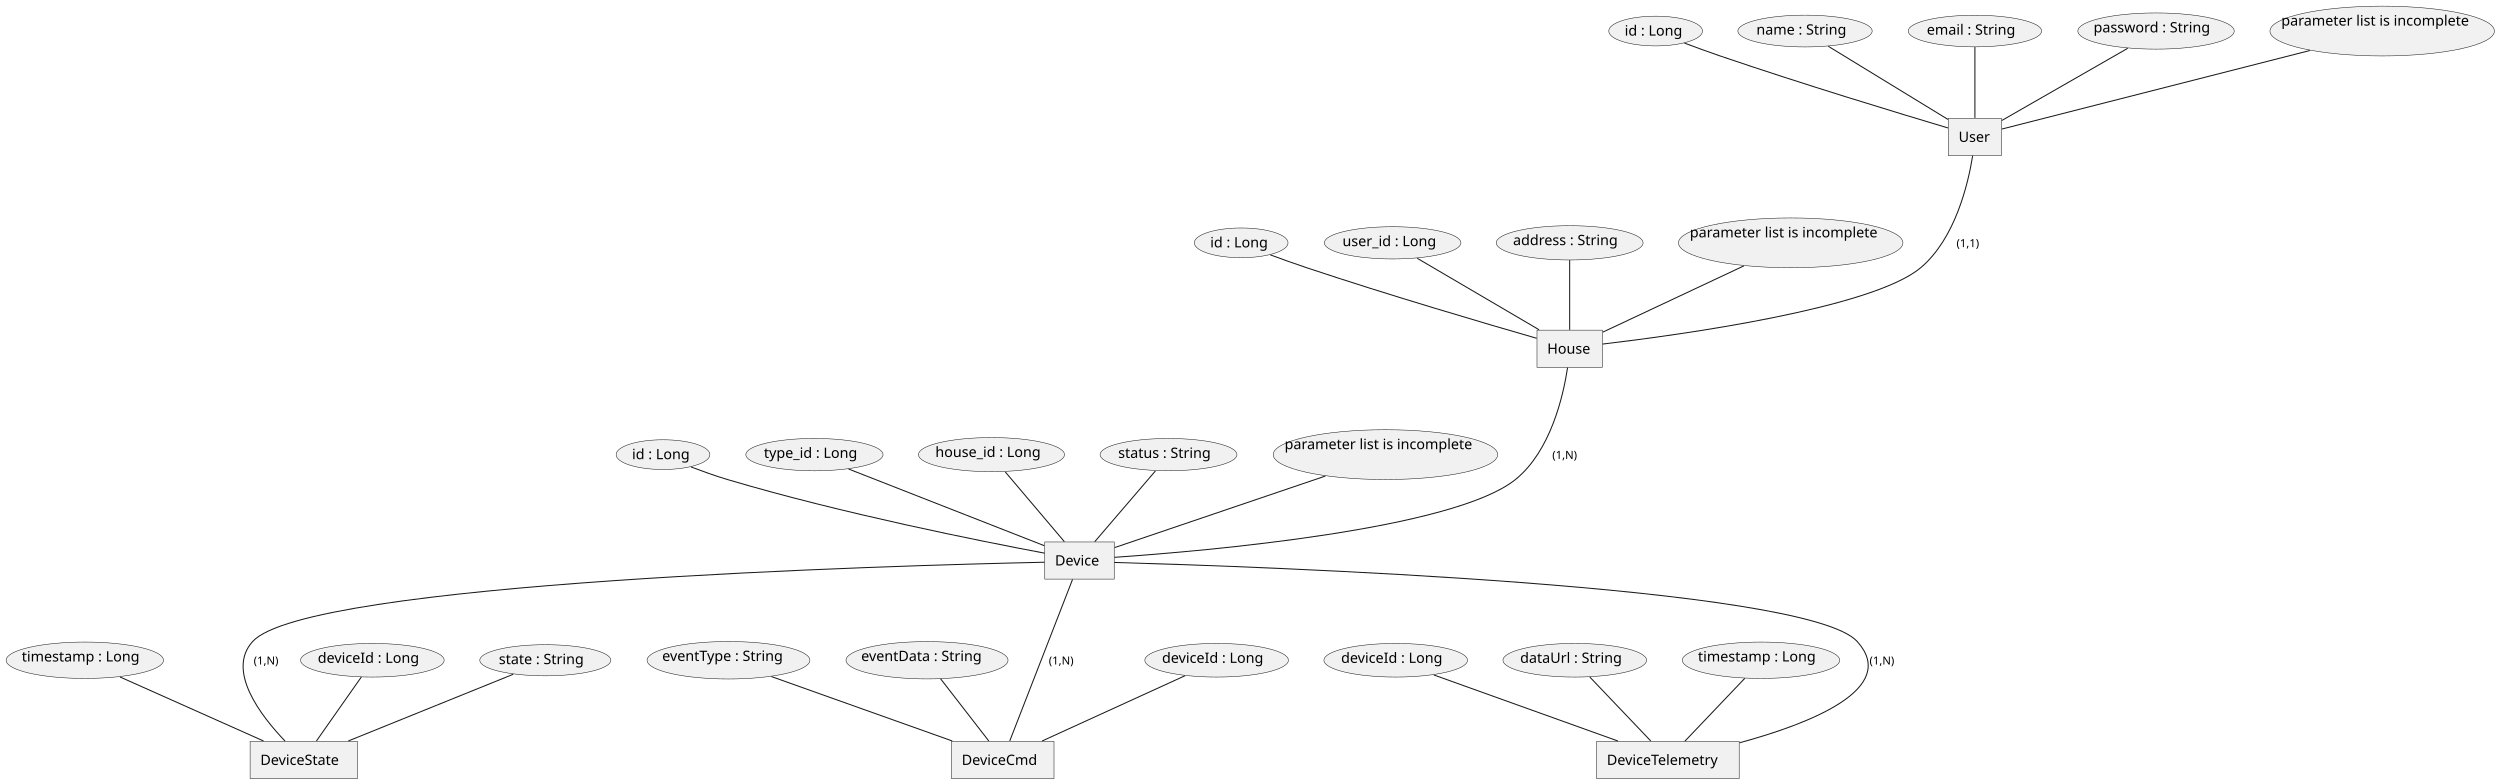
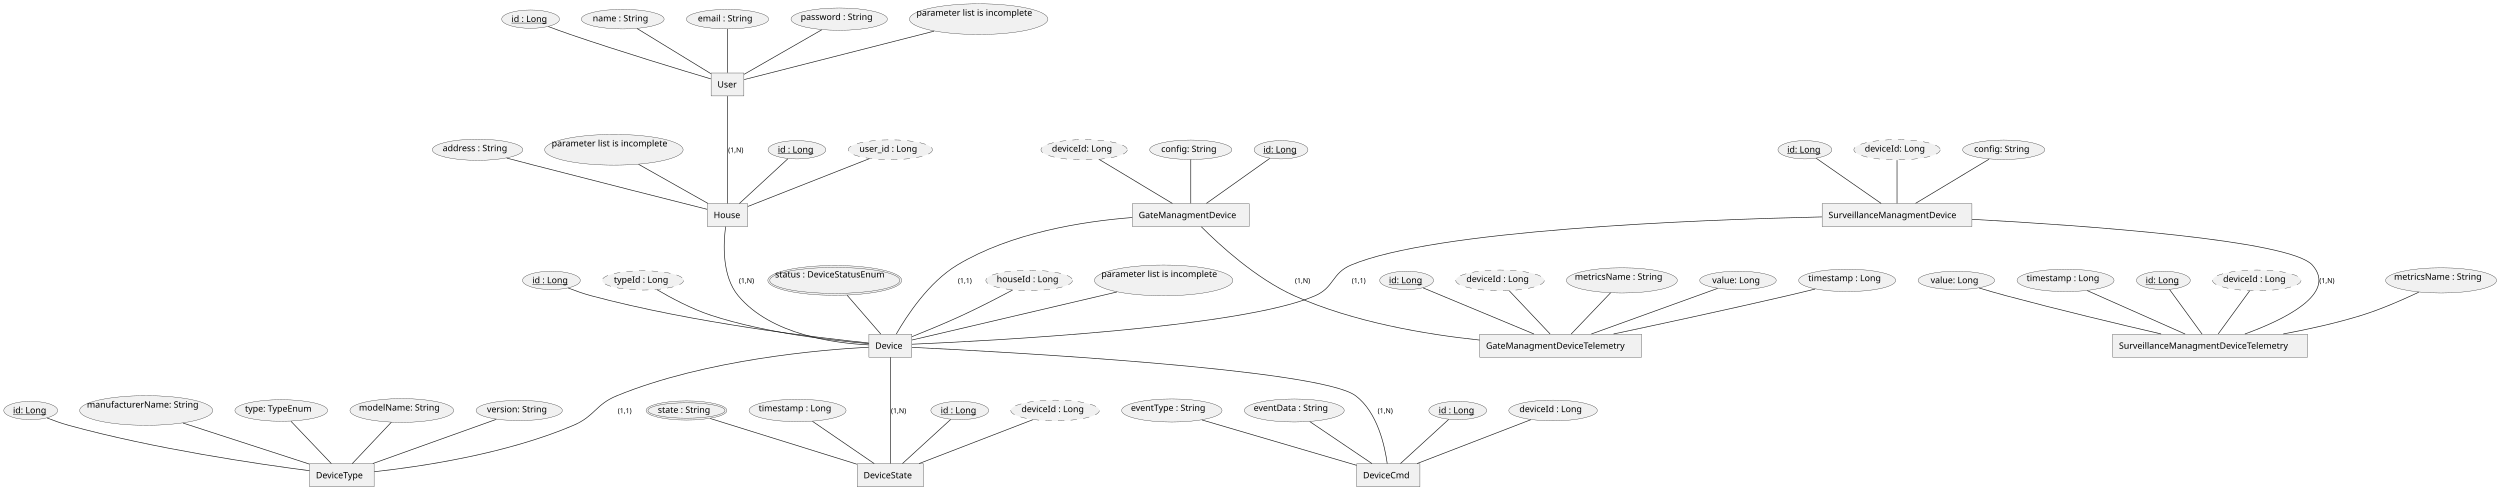
- <svg xmlns="http://www.w3.org/2000/svg" contentStyleType="text/css" height="766px" preserveAspectRatio="none" style="width:2443px;height:766px;background:#FFFFFF;" version="1.1" viewBox="0 0 2443 766" width="2443px" zoomAndPan="magnify">
+ <svg xmlns="http://www.w3.org/2000/svg" contentStyleType="text/css" height="777px" preserveAspectRatio="none" style="width:3961px;height:777px;background:#FFFFFF;" version="1.1" viewBox="0 0 3961 777" width="3961px" zoomAndPan="magnify">
  <defs />
  <g>
    <g id="User">
-       <rect fill="#F1F1F1" height="36.297" style="stroke:#181818;stroke-width:0.5;" width="51.91" x="1903.92" y="115.67" />
-       <text fill="#000000" font-family="sans-serif" font-size="14" lengthAdjust="spacing" textLength="31.91" x="1913.92" y="138.665">User</text>
+       <rect fill="#F1F1F1" height="36.297" style="stroke:#181818;stroke-width:0.5;" width="51.91" x="1126.69" y="115.67" />
+       <text fill="#000000" font-family="sans-serif" font-size="14" lengthAdjust="spacing" textLength="31.91" x="1136.69" y="138.665">User</text>
    </g>
    <g id="User/id : Long">
-       <ellipse cx="1617.883" cy="30.334" fill="#F1F1F1" rx="45.793" ry="14.524" style="stroke:#181818;stroke-width:0.5;" />
-       <text fill="#000000" font-family="sans-serif" font-size="14" lengthAdjust="spacing" textLength="60.519" x="1587.624" y="34.805">id : Long</text>
+       <ellipse cx="840.653" cy="30.334" fill="#F1F1F1" rx="45.793" ry="14.524" style="stroke:#181818;stroke-width:0.5;" />
+       <text fill="#000000" font-family="sans-serif" font-size="14" lengthAdjust="spacing" text-decoration="underline" textLength="60.519" x="810.394" y="34.805">id : Long</text>
    </g>
    <g id="User/name : String">
-       <ellipse cx="1763.878" cy="30.334" fill="#F1F1F1" rx="65.618" ry="15.524" style="stroke:#181818;stroke-width:0.5;" />
-       <text fill="#000000" font-family="sans-serif" font-size="14" lengthAdjust="spacing" textLength="95.102" x="1716.327" y="33.805">name : String</text>
+       <ellipse cx="986.648" cy="30.334" fill="#F1F1F1" rx="65.618" ry="15.524" style="stroke:#181818;stroke-width:0.5;" />
+       <text fill="#000000" font-family="sans-serif" font-size="14" lengthAdjust="spacing" textLength="95.102" x="939.097" y="33.805">name : String</text>
    </g>
    <g id="User/email : String">
-       <ellipse cx="1929.884" cy="30.331" fill="#F1F1F1" rx="65.204" ry="15.441" style="stroke:#181818;stroke-width:0.5;" />
-       <text fill="#000000" font-family="sans-serif" font-size="14" lengthAdjust="spacing" textLength="94.008" x="1882.88" y="33.885">email : String</text>
+       <ellipse cx="1152.654" cy="30.331" fill="#F1F1F1" rx="65.204" ry="15.441" style="stroke:#181818;stroke-width:0.5;" />
+       <text fill="#000000" font-family="sans-serif" font-size="14" lengthAdjust="spacing" textLength="94.008" x="1105.65" y="33.885">email : String</text>
    </g>
    <g id="User/password : String">
-       <ellipse cx="2106.881" cy="30.33" fill="#F1F1F1" rx="76.401" ry="17.68" style="stroke:#181818;stroke-width:0.5;" />
-       <text fill="#000000" font-family="sans-serif" font-size="14" lengthAdjust="spacing" textLength="122.11" x="2045.825" y="31.645">password : String</text>
+       <ellipse cx="1329.651" cy="30.33" fill="#F1F1F1" rx="76.401" ry="17.68" style="stroke:#181818;stroke-width:0.5;" />
+       <text fill="#000000" font-family="sans-serif" font-size="14" lengthAdjust="spacing" textLength="122.11" x="1268.595" y="31.645">password : String</text>
    </g>
    <g id="User/parameter list is incomplete">
-       <ellipse cx="2327.878" cy="30.334" fill="#F1F1F1" rx="109.668" ry="24.334" style="stroke:#181818;stroke-width:0.5;" />
-       <text fill="#000000" font-family="sans-serif" font-size="14" lengthAdjust="spacing" textLength="197.162" x="2229.297" y="24.995">parameter list is incomplete</text>
+       <ellipse cx="1550.648" cy="30.334" fill="#F1F1F1" rx="109.668" ry="24.334" style="stroke:#181818;stroke-width:0.5;" />
+       <text fill="#000000" font-family="sans-serif" font-size="14" lengthAdjust="spacing" textLength="197.162" x="1452.067" y="24.995">parameter list is incomplete</text>
    </g>
    <g id="House">
-       <rect fill="#F1F1F1" height="36.297" style="stroke:#181818;stroke-width:0.5;" width="63.873" x="1501.94" y="322.63" />
-       <text fill="#000000" font-family="sans-serif" font-size="14" lengthAdjust="spacing" textLength="43.873" x="1511.94" y="345.625">House</text>
+       <rect fill="#F1F1F1" height="36.297" style="stroke:#181818;stroke-width:0.5;" width="63.873" x="1120.71" y="322.63" />
+       <text fill="#000000" font-family="sans-serif" font-size="14" lengthAdjust="spacing" textLength="43.873" x="1130.71" y="345.625">House</text>
    </g>
    <g id="House/id : Long">
-       <ellipse cx="1212.883" cy="237.304" fill="#F1F1F1" rx="45.793" ry="14.524" style="stroke:#181818;stroke-width:0.5;" />
-       <text fill="#000000" font-family="sans-serif" font-size="14" lengthAdjust="spacing" textLength="60.519" x="1182.624" y="241.775">id : Long</text>
+       <ellipse cx="1262.653" cy="237.304" fill="#F1F1F1" rx="45.793" ry="14.524" style="stroke:#181818;stroke-width:0.5;" />
+       <text fill="#000000" font-family="sans-serif" font-size="14" lengthAdjust="spacing" text-decoration="underline" textLength="60.519" x="1232.394" y="241.775">id : Long</text>
    </g>
    <g id="House/user_id : Long">
-       <ellipse cx="1360.876" cy="237.299" fill="#F1F1F1" rx="66.746" ry="15.749" style="stroke:#181818;stroke-width:0.5;" />
-       <text fill="#000000" font-family="sans-serif" font-size="14" lengthAdjust="spacing" textLength="98.055" x="1311.849" y="240.545">user_id : Long</text>
+       <ellipse cx="1410.646" cy="237.299" fill="#F1F1F1" rx="66.746" ry="15.749" style="stroke:#181818;stroke-width:0.5;stroke-dasharray:10.0,10.0;" />
+       <text fill="#000000" font-family="sans-serif" font-size="14" lengthAdjust="spacing" textLength="98.055" x="1361.619" y="240.545">user_id : Long</text>
    </g>
    <g id="House/address : String">
-       <ellipse cx="1533.881" cy="237.296" fill="#F1F1F1" rx="71.731" ry="16.746" style="stroke:#181818;stroke-width:0.5;" />
-       <text fill="#000000" font-family="sans-serif" font-size="14" lengthAdjust="spacing" textLength="110.708" x="1478.527" y="239.545">address : String</text>
+       <ellipse cx="756.651" cy="237.296" fill="#F1F1F1" rx="71.731" ry="16.746" style="stroke:#181818;stroke-width:0.5;" />
+       <text fill="#000000" font-family="sans-serif" font-size="14" lengthAdjust="spacing" textLength="110.708" x="701.297" y="239.545">address : String</text>
    </g>
    <g id="House/parameter list is incomplete">
-       <ellipse cx="1749.878" cy="237.304" fill="#F1F1F1" rx="109.668" ry="24.334" style="stroke:#181818;stroke-width:0.5;" />
-       <text fill="#000000" font-family="sans-serif" font-size="14" lengthAdjust="spacing" textLength="197.162" x="1651.297" y="231.965">parameter list is incomplete</text>
+       <ellipse cx="972.648" cy="237.304" fill="#F1F1F1" rx="109.668" ry="24.334" style="stroke:#181818;stroke-width:0.5;" />
+       <text fill="#000000" font-family="sans-serif" font-size="14" lengthAdjust="spacing" textLength="197.162" x="874.067" y="231.965">parameter list is incomplete</text>
+     </g>
+     <g id="DeviceType">
+       <rect fill="#F1F1F1" height="36.297" style="stroke:#181818;stroke-width:0.5;" width="102.216" x="490.54" y="734.85" />
+       <text fill="#000000" font-family="sans-serif" font-size="14" lengthAdjust="spacing" textLength="82.216" x="500.54" y="757.845">DeviceType</text>
+     </g>
+     <g id="DeviceType/id: Long">
+       <ellipse cx="48.646" cy="650.374" fill="#F1F1F1" rx="42.646" ry="14.524" style="stroke:#181818;stroke-width:0.5;" />
+       <text fill="#000000" font-family="sans-serif" font-size="14" lengthAdjust="spacing" text-decoration="underline" textLength="56.068" x="20.612" y="654.845">id: Long</text>
+     </g>
+     <g id="DeviceType/manufacturerName: String">
+       <ellipse cx="231.647" cy="650.371" fill="#F1F1F1" rx="105.407" ry="23.481" style="stroke:#181818;stroke-width:0.5;" />
+       <text fill="#000000" font-family="sans-serif" font-size="14" lengthAdjust="spacing" textLength="187.906" x="137.694" y="645.885">manufacturerName: String</text>
+     </g>
+     <g id="DeviceType/type: TypeEnum">
+       <ellipse cx="445.654" cy="650.375" fill="#F1F1F1" rx="73.474" ry="17.095" style="stroke:#181818;stroke-width:0.5;" />
+       <text fill="#000000" font-family="sans-serif" font-size="14" lengthAdjust="spacing" textLength="115.008" x="388.15" y="652.275">type: TypeEnum</text>
+     </g>
+     <g id="DeviceType/modelName: String">
+       <ellipse cx="636.654" cy="650.371" fill="#F1F1F1" rx="82.204" ry="18.841" style="stroke:#181818;stroke-width:0.5;" />
+       <text fill="#000000" font-family="sans-serif" font-size="14" lengthAdjust="spacing" textLength="135.844" x="568.732" y="650.525">modelName: String</text>
+     </g>
+     <g id="DeviceType/version: String">
+       <ellipse cx="822.654" cy="650.373" fill="#F1F1F1" rx="68.364" ry="16.073" style="stroke:#181818;stroke-width:0.5;" />
+       <text fill="#000000" font-family="sans-serif" font-size="14" lengthAdjust="spacing" textLength="102.225" x="771.541" y="653.295">version: String</text>
    </g>
    <g id="Device">
-       <rect fill="#F1F1F1" height="36.297" style="stroke:#181818;stroke-width:0.5;" width="67.879" x="1020.94" y="529.6" />
-       <text fill="#000000" font-family="sans-serif" font-size="14" lengthAdjust="spacing" textLength="47.879" x="1030.94" y="552.595">Device</text>
+       <rect fill="#F1F1F1" height="36.297" style="stroke:#181818;stroke-width:0.5;" width="67.879" x="1376.71" y="529.59" />
+       <text fill="#000000" font-family="sans-serif" font-size="14" lengthAdjust="spacing" textLength="47.879" x="1386.71" y="552.585">Device</text>
    </g>
    <g id="Device/id : Long">
-       <ellipse cx="647.883" cy="444.264" fill="#F1F1F1" rx="45.793" ry="14.524" style="stroke:#181818;stroke-width:0.5;" />
-       <text fill="#000000" font-family="sans-serif" font-size="14" lengthAdjust="spacing" textLength="60.519" x="617.624" y="448.735">id : Long</text>
-     </g>
-     <g id="Device/type_id : Long">
-       <ellipse cx="795.881" cy="444.256" fill="#F1F1F1" rx="67.031" ry="15.806" style="stroke:#181818;stroke-width:0.5;" />
-       <text fill="#000000" font-family="sans-serif" font-size="14" lengthAdjust="spacing" textLength="98.793" x="746.484" y="447.445">type_id : Long</text>
-     </g>
-     <g id="Device/house_id : Long">
-       <ellipse cx="968.881" cy="444.258" fill="#F1F1F1" rx="71.341" ry="16.668" style="stroke:#181818;stroke-width:0.5;" />
-       <text fill="#000000" font-family="sans-serif" font-size="14" lengthAdjust="spacing" textLength="109.737" x="914.012" y="446.585">house_id : Long</text>
-     </g>
-     <g id="Device/status : String">
-       <ellipse cx="1141.876" cy="444.257" fill="#F1F1F1" rx="66.886" ry="15.777" style="stroke:#181818;stroke-width:0.5;" />
-       <text fill="#000000" font-family="sans-serif" font-size="14" lengthAdjust="spacing" textLength="98.417" x="1092.667" y="447.475">status : String</text>
+       <ellipse cx="873.653" cy="444.264" fill="#F1F1F1" rx="45.793" ry="14.524" style="stroke:#181818;stroke-width:0.5;" />
+       <text fill="#000000" font-family="sans-serif" font-size="14" lengthAdjust="spacing" text-decoration="underline" textLength="60.519" x="843.394" y="448.735">id : Long</text>
+     </g>
+     <g id="Device/typeId : Long">
+       <ellipse cx="1018.651" cy="444.262" fill="#F1F1F1" rx="64.461" ry="15.292" style="stroke:#181818;stroke-width:0.5;stroke-dasharray:10.0,10.0;" />
+       <text fill="#000000" font-family="sans-serif" font-size="14" lengthAdjust="spacing" textLength="92.032" x="972.635" y="447.965">typeId : Long</text>
+     </g>
+     <g id="Device/houseId : Long">
+       <ellipse cx="1630.648" cy="444.262" fill="#F1F1F1" rx="68.658" ry="16.132" style="stroke:#181818;stroke-width:0.5;stroke-dasharray:10.0,10.0;" />
+       <text fill="#000000" font-family="sans-serif" font-size="14" lengthAdjust="spacing" textLength="102.977" x="1579.16" y="447.125">houseId : Long</text>
+     </g>
+     <g id="Device/status : DeviceStatusEnum">
+       <ellipse cx="1322.652" cy="444.264" fill="#F1F1F1" rx="106.072" ry="23.614" style="stroke:#181818;stroke-width:0.5;" />
+       <ellipse cx="1322.652" cy="444.264" fill="#F1F1F1" rx="103.072" ry="20.614" style="stroke:#181818;stroke-width:0.5;" />
+       <text fill="#000000" font-family="sans-serif" font-size="14" lengthAdjust="spacing" textLength="189.356" x="1227.974" y="439.645">status : DeviceStatusEnum</text>
    </g>
    <g id="Device/parameter list is incomplete">
-       <ellipse cx="1353.878" cy="444.264" fill="#F1F1F1" rx="109.668" ry="24.334" style="stroke:#181818;stroke-width:0.5;" />
-       <text fill="#000000" font-family="sans-serif" font-size="14" lengthAdjust="spacing" textLength="197.162" x="1255.297" y="438.925">parameter list is incomplete</text>
+       <ellipse cx="1843.648" cy="444.264" fill="#F1F1F1" rx="109.668" ry="24.334" style="stroke:#181818;stroke-width:0.5;" />
+       <text fill="#000000" font-family="sans-serif" font-size="14" lengthAdjust="spacing" textLength="197.162" x="1745.067" y="438.925">parameter list is incomplete</text>
    </g>
    <g id="DeviceState">
-       <rect fill="#F1F1F1" height="36.297" style="stroke:#181818;stroke-width:0.5;" width="104.936" x="244.41" y="724.51" />
-       <text fill="#000000" font-family="sans-serif" font-size="14" lengthAdjust="spacing" textLength="84.936" x="254.41" y="747.505">DeviceState</text>
+       <rect fill="#F1F1F1" height="36.297" style="stroke:#181818;stroke-width:0.5;" width="104.936" x="1358.18" y="734.85" />
+       <text fill="#000000" font-family="sans-serif" font-size="14" lengthAdjust="spacing" textLength="84.936" x="1368.18" y="757.845">DeviceState</text>
+     </g>
+     <g id="DeviceState/id : Long">
+       <ellipse cx="1520.653" cy="650.374" fill="#F1F1F1" rx="45.793" ry="14.524" style="stroke:#181818;stroke-width:0.5;" />
+       <text fill="#000000" font-family="sans-serif" font-size="14" lengthAdjust="spacing" text-decoration="underline" textLength="60.519" x="1490.394" y="654.845">id : Long</text>
    </g>
    <g id="DeviceState/deviceId : Long">
-       <ellipse cx="363.885" cy="645.199" fill="#F1F1F1" rx="70.145" ry="16.429" style="stroke:#181818;stroke-width:0.5;" />
-       <text fill="#000000" font-family="sans-serif" font-size="14" lengthAdjust="spacing" textLength="106.743" x="310.513" y="647.765">deviceId : Long</text>
+       <ellipse cx="1671.655" cy="650.369" fill="#F1F1F1" rx="70.145" ry="16.429" style="stroke:#181818;stroke-width:0.5;stroke-dasharray:10.0,10.0;" />
+       <text fill="#000000" font-family="sans-serif" font-size="14" lengthAdjust="spacing" textLength="106.743" x="1618.283" y="652.935">deviceId : Long</text>
    </g>
    <g id="DeviceState/state : String">
-       <ellipse cx="532.884" cy="645.205" fill="#F1F1F1" rx="64.024" ry="15.205" style="stroke:#181818;stroke-width:0.5;" />
-       <text fill="#000000" font-family="sans-serif" font-size="14" lengthAdjust="spacing" textLength="90.863" x="487.453" y="648.995">state : String</text>
+       <ellipse cx="1087.654" cy="650.375" fill="#F1F1F1" rx="64.024" ry="15.205" style="stroke:#181818;stroke-width:0.5;" />
+       <ellipse cx="1087.654" cy="650.375" fill="#F1F1F1" rx="61.024" ry="12.205" style="stroke:#181818;stroke-width:0.5;" />
+       <text fill="#000000" font-family="sans-serif" font-size="14" lengthAdjust="spacing" textLength="90.863" x="1042.223" y="654.165">state : String</text>
    </g>
    <g id="DeviceState/timestamp : Long">
-       <ellipse cx="82.879" cy="645.196" fill="#F1F1F1" rx="76.879" ry="17.776" style="stroke:#181818;stroke-width:0.5;" />
-       <text fill="#000000" font-family="sans-serif" font-size="14" lengthAdjust="spacing" textLength="123.259" x="21.25" y="646.415">timestamp : Long</text>
+       <ellipse cx="1263.649" cy="650.366" fill="#F1F1F1" rx="76.879" ry="17.776" style="stroke:#181818;stroke-width:0.5;" />
+       <text fill="#000000" font-family="sans-serif" font-size="14" lengthAdjust="spacing" textLength="123.259" x="1202.02" y="651.585">timestamp : Long</text>
    </g>
    <g id="DeviceCmd">
-       <rect fill="#F1F1F1" height="36.297" style="stroke:#181818;stroke-width:0.5;" width="100.179" x="929.79" y="724.51" />
-       <text fill="#000000" font-family="sans-serif" font-size="14" lengthAdjust="spacing" textLength="80.179" x="939.79" y="747.505">DeviceCmd</text>
+       <rect fill="#F1F1F1" height="36.297" style="stroke:#181818;stroke-width:0.5;" width="100.179" x="2149.56" y="734.85" />
+       <text fill="#000000" font-family="sans-serif" font-size="14" lengthAdjust="spacing" textLength="80.179" x="2159.56" y="757.845">DeviceCmd</text>
+     </g>
+     <g id="DeviceCmd/id : Long">
+       <ellipse cx="2309.653" cy="650.374" fill="#F1F1F1" rx="45.793" ry="14.524" style="stroke:#181818;stroke-width:0.5;" />
+       <text fill="#000000" font-family="sans-serif" font-size="14" lengthAdjust="spacing" text-decoration="underline" textLength="60.519" x="2279.394" y="654.845">id : Long</text>
    </g>
    <g id="DeviceCmd/deviceId : Long">
-       <ellipse cx="1188.885" cy="645.199" fill="#F1F1F1" rx="70.145" ry="16.429" style="stroke:#181818;stroke-width:0.5;" />
-       <text fill="#000000" font-family="sans-serif" font-size="14" lengthAdjust="spacing" textLength="106.743" x="1135.513" y="647.765">deviceId : Long</text>
+       <ellipse cx="2460.655" cy="650.369" fill="#F1F1F1" rx="70.145" ry="16.429" style="stroke:#181818;stroke-width:0.5;" />
+       <text fill="#000000" font-family="sans-serif" font-size="14" lengthAdjust="spacing" textLength="106.743" x="2407.283" y="652.935">deviceId : Long</text>
    </g>
    <g id="DeviceCmd/eventType : String">
-       <ellipse cx="711.878" cy="645.2" fill="#F1F1F1" rx="79.548" ry="18.31" style="stroke:#181818;stroke-width:0.5;" />
-       <text fill="#000000" font-family="sans-serif" font-size="14" lengthAdjust="spacing" textLength="129.609" x="647.073" y="645.885">eventType : String</text>
+       <ellipse cx="1856.648" cy="650.37" fill="#F1F1F1" rx="79.548" ry="18.31" style="stroke:#181818;stroke-width:0.5;" />
+       <text fill="#000000" font-family="sans-serif" font-size="14" lengthAdjust="spacing" textLength="129.609" x="1791.843" y="651.055">eventType : String</text>
    </g>
    <g id="DeviceCmd/eventData : String">
-       <ellipse cx="905.883" cy="645.203" fill="#F1F1F1" rx="79.163" ry="18.233" style="stroke:#181818;stroke-width:0.5;" />
-       <text fill="#000000" font-family="sans-serif" font-size="14" lengthAdjust="spacing" textLength="128.7" x="841.533" y="645.965">eventData : String</text>
-     </g>
-     <g id="DeviceTelemetry">
-       <rect fill="#F1F1F1" height="36.297" style="stroke:#181818;stroke-width:0.5;" width="139.328" x="1560.21" y="724.51" />
-       <text fill="#000000" font-family="sans-serif" font-size="14" lengthAdjust="spacing" textLength="119.328" x="1570.21" y="747.505">DeviceTelemetry</text>
-     </g>
-     <g id="DeviceTelemetry/deviceId : Long">
-       <ellipse cx="1363.885" cy="645.199" fill="#F1F1F1" rx="70.145" ry="16.429" style="stroke:#181818;stroke-width:0.5;" />
-       <text fill="#000000" font-family="sans-serif" font-size="14" lengthAdjust="spacing" textLength="106.743" x="1310.513" y="647.765">deviceId : Long</text>
-     </g>
-     <g id="DeviceTelemetry/dataUrl : String">
-       <ellipse cx="1538.878" cy="645.196" fill="#F1F1F1" rx="70.178" ry="16.436" style="stroke:#181818;stroke-width:0.5;" />
-       <text fill="#000000" font-family="sans-serif" font-size="14" lengthAdjust="spacing" textLength="106.825" x="1485.465" y="647.755">dataUrl : String</text>
-     </g>
-     <g id="DeviceTelemetry/timestamp : Long">
-       <ellipse cx="1720.879" cy="645.196" fill="#F1F1F1" rx="76.879" ry="17.776" style="stroke:#181818;stroke-width:0.5;" />
-       <text fill="#000000" font-family="sans-serif" font-size="14" lengthAdjust="spacing" textLength="123.259" x="1659.25" y="646.415">timestamp : Long</text>
+       <ellipse cx="2050.653" cy="650.373" fill="#F1F1F1" rx="79.163" ry="18.233" style="stroke:#181818;stroke-width:0.5;" />
+       <text fill="#000000" font-family="sans-serif" font-size="14" lengthAdjust="spacing" textLength="128.7" x="1986.303" y="651.135">eventData : String</text>
+     </g>
+     <g id="GateManagmentDevice">
+       <rect fill="#F1F1F1" height="36.297" style="stroke:#181818;stroke-width:0.5;" width="185.019" x="1794.14" y="322.63" />
+       <text fill="#000000" font-family="sans-serif" font-size="14" lengthAdjust="spacing" textLength="165.019" x="1804.14" y="345.625">GateManagmentDevice</text>
+     </g>
+     <g id="GateManagmentDevice/id: Long">
+       <ellipse cx="2029.646" cy="237.304" fill="#F1F1F1" rx="42.646" ry="14.524" style="stroke:#181818;stroke-width:0.5;" />
+       <text fill="#000000" font-family="sans-serif" font-size="14" lengthAdjust="spacing" text-decoration="underline" textLength="56.068" x="2001.612" y="241.775">id: Long</text>
+     </g>
+     <g id="GateManagmentDevice/deviceId: Long">
+       <ellipse cx="1717.65" cy="237.298" fill="#F1F1F1" rx="68.39" ry="16.078" style="stroke:#181818;stroke-width:0.5;stroke-dasharray:10.0,10.0;" />
+       <text fill="#000000" font-family="sans-serif" font-size="14" lengthAdjust="spacing" textLength="102.293" x="1666.504" y="240.215">deviceId: Long</text>
+     </g>
+     <g id="GateManagmentDevice/config: String">
+       <ellipse cx="1886.651" cy="237.304" fill="#F1F1F1" rx="65.121" ry="15.424" style="stroke:#181818;stroke-width:0.5;" />
+       <text fill="#000000" font-family="sans-serif" font-size="14" lengthAdjust="spacing" textLength="93.789" x="1839.756" y="240.875">config: String</text>
+     </g>
+     <g id="GateManagmentDeviceTelemetry">
+       <rect fill="#F1F1F1" height="36.297" style="stroke:#181818;stroke-width:0.5;" width="256.469" x="2344.41" y="529.59" />
+       <text fill="#000000" font-family="sans-serif" font-size="14" lengthAdjust="spacing" textLength="236.469" x="2354.41" y="552.585">GateManagmentDeviceTelemetry</text>
+     </g>
+     <g id="GateManagmentDeviceTelemetry/id: Long">
+       <ellipse cx="2228.646" cy="444.264" fill="#F1F1F1" rx="42.646" ry="14.524" style="stroke:#181818;stroke-width:0.5;" />
+       <text fill="#000000" font-family="sans-serif" font-size="14" lengthAdjust="spacing" text-decoration="underline" textLength="56.068" x="2200.612" y="448.735">id: Long</text>
+     </g>
+     <g id="GateManagmentDeviceTelemetry/deviceId : Long">
+       <ellipse cx="2376.655" cy="444.259" fill="#F1F1F1" rx="70.145" ry="16.429" style="stroke:#181818;stroke-width:0.5;stroke-dasharray:10.0,10.0;" />
+       <text fill="#000000" font-family="sans-serif" font-size="14" lengthAdjust="spacing" textLength="106.743" x="2323.283" y="446.825">deviceId : Long</text>
+     </g>
+     <g id="GateManagmentDeviceTelemetry/metricsName : String">
+       <ellipse cx="2569.647" cy="444.259" fill="#F1F1F1" rx="87.947" ry="19.989" style="stroke:#181818;stroke-width:0.5;" />
+       <text fill="#000000" font-family="sans-serif" font-size="14" lengthAdjust="spacing" textLength="149.078" x="2495.108" y="443.265">metricsName : String</text>
+     </g>
+     <g id="GateManagmentDeviceTelemetry/value: Long">
+       <ellipse cx="2753.645" cy="444.257" fill="#F1F1F1" rx="60.635" ry="14.527" style="stroke:#181818;stroke-width:0.5;" />
+       <text fill="#000000" font-family="sans-serif" font-size="14" lengthAdjust="spacing" textLength="81.532" x="2712.879" y="448.725">value: Long</text>
+     </g>
+     <g id="GateManagmentDeviceTelemetry/timestamp : Long">
+       <ellipse cx="2926.649" cy="444.256" fill="#F1F1F1" rx="76.879" ry="17.776" style="stroke:#181818;stroke-width:0.5;" />
+       <text fill="#000000" font-family="sans-serif" font-size="14" lengthAdjust="spacing" textLength="123.259" x="2865.02" y="445.475">timestamp : Long</text>
+     </g>
+     <g id="SurveillanceManagmentDevice">
+       <rect fill="#F1F1F1" height="36.297" style="stroke:#181818;stroke-width:0.5;" width="237.335" x="2886.98" y="322.63" />
+       <text fill="#000000" font-family="sans-serif" font-size="14" lengthAdjust="spacing" textLength="217.335" x="2896.98" y="345.625">SurveillanceManagmentDevice</text>
+     </g>
+     <g id="SurveillanceManagmentDevice/id: Long">
+       <ellipse cx="2859.646" cy="237.304" fill="#F1F1F1" rx="42.646" ry="14.524" style="stroke:#181818;stroke-width:0.5;" />
+       <text fill="#000000" font-family="sans-serif" font-size="14" lengthAdjust="spacing" text-decoration="underline" textLength="56.068" x="2831.612" y="241.775">id: Long</text>
+     </g>
+     <g id="SurveillanceManagmentDevice/deviceId: Long">
+       <ellipse cx="3005.65" cy="237.298" fill="#F1F1F1" rx="68.39" ry="16.078" style="stroke:#181818;stroke-width:0.5;stroke-dasharray:10.0,10.0;" />
+       <text fill="#000000" font-family="sans-serif" font-size="14" lengthAdjust="spacing" textLength="102.293" x="2954.504" y="240.215">deviceId: Long</text>
+     </g>
+     <g id="SurveillanceManagmentDevice/config: String">
+       <ellipse cx="3174.651" cy="237.304" fill="#F1F1F1" rx="65.121" ry="15.424" style="stroke:#181818;stroke-width:0.5;" />
+       <text fill="#000000" font-family="sans-serif" font-size="14" lengthAdjust="spacing" textLength="93.789" x="3127.756" y="240.875">config: String</text>
+     </g>
+     <g id="SurveillanceManagmentDeviceTelemetry">
+       <rect fill="#F1F1F1" height="36.297" style="stroke:#181818;stroke-width:0.5;" width="308.784" x="3347.25" y="529.59" />
+       <text fill="#000000" font-family="sans-serif" font-size="14" lengthAdjust="spacing" textLength="288.784" x="3357.25" y="552.585">SurveillanceManagmentDeviceTelemetry</text>
+     </g>
+     <g id="SurveillanceManagmentDeviceTelemetry/id: Long">
+       <ellipse cx="3427.646" cy="444.264" fill="#F1F1F1" rx="42.646" ry="14.524" style="stroke:#181818;stroke-width:0.5;" />
+       <text fill="#000000" font-family="sans-serif" font-size="14" lengthAdjust="spacing" text-decoration="underline" textLength="56.068" x="3399.612" y="448.735">id: Long</text>
+     </g>
+     <g id="SurveillanceManagmentDeviceTelemetry/deviceId : Long">
+       <ellipse cx="3575.655" cy="444.259" fill="#F1F1F1" rx="70.145" ry="16.429" style="stroke:#181818;stroke-width:0.5;stroke-dasharray:10.0,10.0;" />
+       <text fill="#000000" font-family="sans-serif" font-size="14" lengthAdjust="spacing" textLength="106.743" x="3522.283" y="446.825">deviceId : Long</text>
+     </g>
+     <g id="SurveillanceManagmentDeviceTelemetry/metricsName : String">
+       <ellipse cx="3867.647" cy="444.259" fill="#F1F1F1" rx="87.947" ry="19.989" style="stroke:#181818;stroke-width:0.5;" />
+       <text fill="#000000" font-family="sans-serif" font-size="14" lengthAdjust="spacing" textLength="149.078" x="3793.108" y="443.265">metricsName : String</text>
+     </g>
+     <g id="SurveillanceManagmentDeviceTelemetry/value: Long">
+       <ellipse cx="3099.645" cy="444.257" fill="#F1F1F1" rx="60.635" ry="14.527" style="stroke:#181818;stroke-width:0.5;" />
+       <text fill="#000000" font-family="sans-serif" font-size="14" lengthAdjust="spacing" textLength="81.532" x="3058.879" y="448.725">value: Long</text>
+     </g>
+     <g id="SurveillanceManagmentDeviceTelemetry/timestamp : Long">
+       <ellipse cx="3272.649" cy="444.256" fill="#F1F1F1" rx="76.879" ry="17.776" style="stroke:#181818;stroke-width:0.5;" />
+       <text fill="#000000" font-family="sans-serif" font-size="14" lengthAdjust="spacing" textLength="123.259" x="3211.02" y="445.475">timestamp : Long</text>
    </g>
    <g id="link_User/id : Long_User">
-       <path d="M1646,42.09 C1656.85,46.16 1669.4,50.74 1680.88,54.67 C1761.48,82.22 1857.98,111.45 1903.57,125.04 " fill="none" id="User/id : Long-User" style="stroke:#181818;stroke-width:1.0;" />
+       <path d="M868.76,42.09 C879.62,46.15 892.17,50.74 903.65,54.67 C984.25,82.22 1080.75,111.45 1126.33,125.03 " fill="none" id="User/id : Long-User" style="stroke:#181818;stroke-width:1;" />
    </g>
    <g id="link_User/name : String_User">
-       <path d="M1786.61,45.23 C1817.16,63.91 1871.33,97.02 1903.59,116.75 " fill="none" id="User/name : String-User" style="stroke:#181818;stroke-width:1.0;" />
+       <path d="M1009.38,45.23 C1039.93,63.9 1094.1,97.02 1126.36,116.74 " fill="none" id="User/name : String-User" style="stroke:#181818;stroke-width:1;" />
    </g>
    <g id="link_User/email : String_User">
-       <path d="M1929.88,45.87 C1929.88,64.18 1929.88,95.6 1929.88,115.24 " fill="none" id="User/email : String-User" style="stroke:#181818;stroke-width:1.0;" />
+       <path d="M1152.65,45.87 C1152.65,64.18 1152.65,95.6 1152.65,115.23 " fill="none" id="User/email : String-User" style="stroke:#181818;stroke-width:1;" />
    </g>
    <g id="link_User/password : String_User">
-       <path d="M2079.22,47.19 C2045.58,66.48 1989.21,98.8 1956.19,117.73 " fill="none" id="User/password : String-User" style="stroke:#181818;stroke-width:1.0;" />
+       <path d="M1301.99,47.19 C1268.35,66.48 1211.97,98.8 1178.95,117.73 " fill="none" id="User/password : String-User" style="stroke:#181818;stroke-width:1;" />
    </g>
    <g id="link_User/parameter list is incomplete_User">
-       <path d="M2257.18,49.36 C2167.39,72.26 2016.82,110.65 1956.28,126.09 " fill="none" id="User/parameter list is incomplete-User" style="stroke:#181818;stroke-width:1.0;" />
+       <path d="M1479.95,49.36 C1390.15,72.25 1239.59,110.64 1179.04,126.08 " fill="none" id="User/parameter list is incomplete-User" style="stroke:#181818;stroke-width:1;" />
    </g>
    <g id="link_House/id : Long_House">
-       <path d="M1241.44,249.09 C1252.46,253.15 1265.21,257.74 1276.88,261.63 C1357.16,288.45 1452.79,316.52 1501.65,330.59 " fill="none" id="House/id : Long-House" style="stroke:#181818;stroke-width:1.0;" />
+       <path d="M1248.27,251.56 C1228.58,269.72 1193.22,302.35 1171.45,322.43 " fill="none" id="House/id : Long-House" style="stroke:#181818;stroke-width:1;" />
    </g>
    <g id="link_House/user_id : Long_House">
-       <path d="M1384.93,252.41 C1416.04,270.65 1470.2,302.43 1503.94,322.22 " fill="none" id="House/user_id : Long-House" style="stroke:#181818;stroke-width:1.0;" />
+       <path d="M1377.45,251.35 C1327.63,270.95 1234.16,307.71 1184.91,327.09 " fill="none" id="House/user_id : Long-House" style="stroke:#181818;stroke-width:1;" />
    </g>
    <g id="link_House/address : String_House">
-       <path d="M1533.88,254.16 C1533.88,272.66 1533.88,303.17 1533.88,322.34 " fill="none" id="House/address : String-House" style="stroke:#181818;stroke-width:1.0;" />
+       <path d="M802.82,250.47 C816.59,254.08 831.73,258.03 845.65,261.63 C945.76,287.49 1064.4,317.52 1120.36,331.64 " fill="none" id="House/address : String-House" style="stroke:#181818;stroke-width:1;" />
    </g>
    <g id="link_House/parameter list is incomplete_House">
-       <path d="M1704.07,259.82 C1662.71,279.25 1602.89,307.36 1566.29,324.55 " fill="none" id="House/parameter list is incomplete-House" style="stroke:#181818;stroke-width:1.0;" />
+       <path d="M1011.7,260.32 C1044.58,278.85 1090.99,305.02 1121.44,322.18 " fill="none" id="House/parameter list is incomplete-House" style="stroke:#181818;stroke-width:1;" />
+     </g>
+     <g id="link_DeviceType/id: Long_DeviceType">
+       <path d="M74.6,662.26 C85.04,666.33 97.28,670.72 108.65,673.85 C244.16,711.14 408.56,735.2 490.32,745.78 " fill="none" id="DeviceType/id: Long-DeviceType" style="stroke:#181818;stroke-width:1;" />
+     </g>
+     <g id="link_DeviceType/manufacturerName: String_DeviceType">
+       <path d="M289.95,670.3 C347.66,689.03 435.13,717.42 490.28,735.33 " fill="none" id="DeviceType/manufacturerName: String-DeviceType" style="stroke:#181818;stroke-width:1;" />
+     </g>
+     <g id="link_DeviceType/type: TypeEnum_DeviceType">
+       <path d="M461.07,667.54 C478.56,685.87 506.98,715.66 524.97,734.52 " fill="none" id="DeviceType/type: TypeEnum-DeviceType" style="stroke:#181818;stroke-width:1;" />
+     </g>
+     <g id="link_DeviceType/modelName: String_DeviceType">
+       <path d="M620.1,668.9 C602.66,687.37 575.37,716.28 558,734.67 " fill="none" id="DeviceType/modelName: String-DeviceType" style="stroke:#181818;stroke-width:1;" />
+     </g>
+     <g id="link_DeviceType/version: String_DeviceType">
+       <path d="M786.2,664.42 C736.3,682.29 646.58,714.43 590.78,734.4 " fill="none" id="DeviceType/version: String-DeviceType" style="stroke:#181818;stroke-width:1;" />
    </g>
    <g id="link_Device/id : Long_Device">
-       <path d="M675.21,456.28 C686.19,460.47 699.03,465.07 710.88,468.6 C822.71,501.85 958.59,528.89 1020.81,540.55 " fill="none" id="Device/id : Long-Device" style="stroke:#181818;stroke-width:1.0;" />
-     </g>
-     <g id="link_Device/type_id : Long_Device">
-       <path d="M829.21,458.32 C878.53,477.65 970.49,513.68 1020.44,533.25 " fill="none" id="Device/type_id : Long-Device" style="stroke:#181818;stroke-width:1.0;" />
-     </g>
-     <g id="link_Device/house_id : Long_Device">
-       <path d="M982.32,461.12 C998,479.63 1023.85,510.14 1040.1,529.3 " fill="none" id="Device/house_id : Long-Device" style="stroke:#181818;stroke-width:1.0;" />
-     </g>
-     <g id="link_Device/status : String_Device">
-       <path d="M1129.04,460.24 C1113.25,478.65 1086.5,509.86 1069.81,529.33 " fill="none" id="Device/status : String-Device" style="stroke:#181818;stroke-width:1.0;" />
+       <path d="M900.27,456.37 C911.36,460.67 924.48,465.33 936.65,468.59 C1098.17,511.86 1297.44,535.29 1376.25,543.42 " fill="none" id="Device/id : Long-Device" style="stroke:#181818;stroke-width:1;" />
+     </g>
+     <g id="link_Device/typeId : Long_Device">
+       <path d="M1040.96,459.01 C1062.22,471.48 1095.52,489.44 1126.65,499.59 C1214.08,528.11 1322.54,539.99 1376.64,544.42 " fill="none" id="Device/typeId : Long-Device" style="stroke:#181818;stroke-width:1;" />
+     </g>
+     <g id="link_Device/houseId : Long_Device">
+       <path d="M1604.37,459.49 C1583.1,470.82 1552.24,486.84 1524.65,499.59 C1498.21,511.81 1467.68,524.36 1444.88,533.43 " fill="none" id="Device/houseId : Long-Device" style="stroke:#181818;stroke-width:1;" />
+     </g>
+     <g id="link_Device/status : DeviceStatusEnum_Device">
+       <path d="M1342.18,467.78 C1358.28,486.35 1380.79,512.31 1395.54,529.32 " fill="none" id="Device/status : DeviceStatusEnum-Device" style="stroke:#181818;stroke-width:1;" />
    </g>
    <g id="link_Device/parameter list is incomplete_Device">
-       <path d="M1295.16,465.19 C1233.77,486.03 1139.5,518.03 1089.23,535.09 " fill="none" id="Device/parameter list is incomplete-Device" style="stroke:#181818;stroke-width:1.0;" />
+       <path d="M1769.7,462.59 C1675.02,484.78 1514.85,522.32 1444.97,538.7 " fill="none" id="Device/parameter list is incomplete-Device" style="stroke:#181818;stroke-width:1;" />
+     </g>
+     <g id="link_DeviceState/id : Long_DeviceState">
+       <path d="M1506.27,664.53 C1486.7,682.43 1451.63,714.51 1429.84,734.44 " fill="none" id="DeviceState/id : Long-DeviceState" style="stroke:#181818;stroke-width:1;" />
    </g>
    <g id="link_DeviceState/deviceId : Long_DeviceState">
-       <path d="M353.11,661.54 C341.13,678.62 321.79,706.17 309.21,724.09 " fill="none" id="DeviceState/deviceId : Long-DeviceState" style="stroke:#181818;stroke-width:1.0;" />
+       <path d="M1636.45,664.94 C1589.83,682.92 1507.55,714.64 1456.23,734.43 " fill="none" id="DeviceState/deviceId : Long-DeviceState" style="stroke:#181818;stroke-width:1;" />
    </g>
    <g id="link_DeviceState/state : String_DeviceState">
-       <path d="M501.54,658.88 C460.16,675.62 387.1,705.17 340.39,724.06 " fill="none" id="DeviceState/state : String-DeviceState" style="stroke:#181818;stroke-width:1.0;" />
+       <path d="M1125.33,663.11 C1182.74,681 1292.33,715.14 1357.71,735.51 " fill="none" id="DeviceState/state : String-DeviceState" style="stroke:#181818;stroke-width:1;" />
    </g>
    <g id="link_DeviceState/timestamp : Long_DeviceState">
-       <path d="M117.26,661.54 C155.54,678.62 217.3,706.17 257.5,724.09 " fill="none" id="DeviceState/timestamp : Long-DeviceState" style="stroke:#181818;stroke-width:1.0;" />
+       <path d="M1287.26,667.54 C1314.05,685.87 1357.56,715.66 1385.11,734.52 " fill="none" id="DeviceState/timestamp : Long-DeviceState" style="stroke:#181818;stroke-width:1;" />
+     </g>
+     <g id="link_DeviceCmd/id : Long_DeviceCmd">
+       <path d="M2295.27,664.53 C2275.7,682.43 2240.63,714.51 2218.84,734.44 " fill="none" id="DeviceCmd/id : Long-DeviceCmd" style="stroke:#181818;stroke-width:1;" />
    </g>
    <g id="link_DeviceCmd/deviceId : Long_DeviceCmd">
-       <path d="M1158.04,660.29 C1120.91,677.25 1058.54,705.74 1018.31,724.11 " fill="none" id="DeviceCmd/deviceId : Long-DeviceCmd" style="stroke:#181818;stroke-width:1.0;" />
+       <path d="M2425.45,664.94 C2378.83,682.92 2296.55,714.64 2245.23,734.43 " fill="none" id="DeviceCmd/deviceId : Long-DeviceCmd" style="stroke:#181818;stroke-width:1;" />
    </g>
    <g id="link_DeviceCmd/eventType : String_DeviceCmd">
-       <path d="M753.75,661.12 C801.6,678.16 879.82,706.02 930.57,724.1 " fill="none" id="DeviceCmd/eventType : String-DeviceCmd" style="stroke:#181818;stroke-width:1.0;" />
+       <path d="M1904.34,665.36 C1968.86,684.29 2083.43,717.91 2149.29,737.23 " fill="none" id="DeviceCmd/eventType : String-DeviceCmd" style="stroke:#181818;stroke-width:1;" />
    </g>
    <g id="link_DeviceCmd/eventData : String_DeviceCmd">
-       <path d="M919.11,663.27 C932.41,680.43 952.82,706.76 966.26,724.1 " fill="none" id="DeviceCmd/eventData : String-DeviceCmd" style="stroke:#181818;stroke-width:1.0;" />
-     </g>
-     <g id="link_DeviceTelemetry/deviceId : Long_DeviceTelemetry">
-       <path d="M1401.15,659.58 C1448.19,676.46 1529.22,705.54 1581.13,724.17 " fill="none" id="DeviceTelemetry/deviceId : Long-DeviceTelemetry" style="stroke:#181818;stroke-width:1.0;" />
-     </g>
-     <g id="link_DeviceTelemetry/dataUrl : String_DeviceTelemetry">
-       <path d="M1553.5,661.54 C1569.78,678.62 1596.04,706.17 1613.13,724.09 " fill="none" id="DeviceTelemetry/dataUrl : String-DeviceTelemetry" style="stroke:#181818;stroke-width:1.0;" />
-     </g>
-     <g id="link_DeviceTelemetry/timestamp : Long_DeviceTelemetry">
-       <path d="M1705.03,662.83 C1688.63,680.03 1663.14,706.78 1646.47,724.26 " fill="none" id="DeviceTelemetry/timestamp : Long-DeviceTelemetry" style="stroke:#181818;stroke-width:1.0;" />
+       <path d="M2075.25,667.99 C2102.44,686.35 2146.05,715.81 2173.75,734.51 " fill="none" id="DeviceCmd/eventData : String-DeviceCmd" style="stroke:#181818;stroke-width:1;" />
+     </g>
+     <g id="link_GateManagmentDevice/id: Long_GateManagmentDevice">
+       <path d="M2011.82,250.94 C1986.52,268.9 1940.07,301.86 1911.42,322.19 " fill="none" id="GateManagmentDevice/id: Long-GateManagmentDevice" style="stroke:#181818;stroke-width:1;" />
+     </g>
+     <g id="link_GateManagmentDevice/deviceId: Long_GateManagmentDevice">
+       <path d="M1741.5,252.62 C1771.98,270.92 1824.71,302.59 1857.53,322.29 " fill="none" id="GateManagmentDevice/deviceId: Long-GateManagmentDevice" style="stroke:#181818;stroke-width:1;" />
+     </g>
+     <g id="link_GateManagmentDevice/config: String_GateManagmentDevice">
+       <path d="M1886.65,252.84 C1886.65,271.14 1886.65,302.56 1886.65,322.2 " fill="none" id="GateManagmentDevice/config: String-GateManagmentDevice" style="stroke:#181818;stroke-width:1;" />
+     </g>
+     <g id="link_GateManagmentDeviceTelemetry/id: Long_GateManagmentDeviceTelemetry">
+       <path d="M2254.76,456.12 C2296.8,473.61 2379.9,508.17 2430.44,529.19 " fill="none" id="GateManagmentDeviceTelemetry/id: Long-GateManagmentDeviceTelemetry" style="stroke:#181818;stroke-width:1;" />
+     </g>
+     <g id="link_GateManagmentDeviceTelemetry/deviceId : Long_GateManagmentDeviceTelemetry">
+       <path d="M2391.23,460.67 C2408.64,479.08 2437.71,509.81 2455.99,529.13 " fill="none" id="GateManagmentDeviceTelemetry/deviceId : Long-GateManagmentDeviceTelemetry" style="stroke:#181818;stroke-width:1;" />
+     </g>
+     <g id="link_GateManagmentDeviceTelemetry/metricsName : String_GateManagmentDeviceTelemetry">
+       <path d="M2551.86,463.87 C2534.02,482.53 2506.79,511.02 2489.35,529.26 " fill="none" id="GateManagmentDeviceTelemetry/metricsName : String-GateManagmentDeviceTelemetry" style="stroke:#181818;stroke-width:1;" />
+     </g>
+     <g id="link_GateManagmentDeviceTelemetry/value: Long_GateManagmentDeviceTelemetry">
+       <path d="M2721.41,456.9 C2672.4,474.6 2578.78,508.41 2521.41,529.13 " fill="none" id="GateManagmentDeviceTelemetry/value: Long-GateManagmentDeviceTelemetry" style="stroke:#181818;stroke-width:1;" />
+     </g>
+     <g id="link_GateManagmentDeviceTelemetry/timestamp : Long_GateManagmentDeviceTelemetry">
+       <path d="M2875.92,457.98 C2861.62,461.5 2846.04,465.26 2831.65,468.59 C2737.66,490.36 2629.41,513.69 2556.57,529.13 " fill="none" id="GateManagmentDeviceTelemetry/timestamp : Long-GateManagmentDeviceTelemetry" style="stroke:#181818;stroke-width:1;" />
+     </g>
+     <g id="link_SurveillanceManagmentDevice/id: Long_SurveillanceManagmentDevice">
+       <path d="M2877.55,250.74 C2903.36,268.68 2951.15,301.9 2980.5,322.3 " fill="none" id="SurveillanceManagmentDevice/id: Long-SurveillanceManagmentDevice" style="stroke:#181818;stroke-width:1;" />
+     </g>
+     <g id="link_SurveillanceManagmentDevice/deviceId: Long_SurveillanceManagmentDevice">
+       <path d="M3005.65,253.71 C3005.65,272.12 3005.65,302.84 3005.65,322.17 " fill="none" id="SurveillanceManagmentDevice/deviceId: Long-SurveillanceManagmentDevice" style="stroke:#181818;stroke-width:1;" />
+     </g>
+     <g id="link_SurveillanceManagmentDevice/config: String_SurveillanceManagmentDevice">
+       <path d="M3151.5,252.19 C3121.22,270.38 3068.12,302.26 3035.03,322.13 " fill="none" id="SurveillanceManagmentDevice/config: String-SurveillanceManagmentDevice" style="stroke:#181818;stroke-width:1;" />
+     </g>
+     <g id="link_SurveillanceManagmentDeviceTelemetry/id: Long_SurveillanceManagmentDeviceTelemetry">
+       <path d="M3437.32,458.53 C3450.56,476.69 3474.35,509.31 3489,529.39 " fill="none" id="SurveillanceManagmentDeviceTelemetry/id: Long-SurveillanceManagmentDeviceTelemetry" style="stroke:#181818;stroke-width:1;" />
+     </g>
+     <g id="link_SurveillanceManagmentDeviceTelemetry/deviceId : Long_SurveillanceManagmentDeviceTelemetry">
+       <path d="M3564.41,460.67 C3550.98,479.08 3528.58,509.81 3514.49,529.13 " fill="none" id="SurveillanceManagmentDeviceTelemetry/deviceId : Long-SurveillanceManagmentDeviceTelemetry" style="stroke:#181818;stroke-width:1;" />
+     </g>
+     <g id="link_SurveillanceManagmentDeviceTelemetry/metricsName : String_SurveillanceManagmentDeviceTelemetry">
+       <path d="M3832.3,462.92 C3807.46,474.72 3773.16,489.83 3741.65,499.59 C3701.9,511.91 3657.41,521.71 3617.64,529.11 " fill="none" id="SurveillanceManagmentDeviceTelemetry/metricsName : String-SurveillanceManagmentDeviceTelemetry" style="stroke:#181818;stroke-width:1;" />
+     </g>
+     <g id="link_SurveillanceManagmentDeviceTelemetry/value: Long_SurveillanceManagmentDeviceTelemetry">
+       <path d="M3135.72,456.33 C3149.16,460.34 3164.56,464.81 3178.65,468.59 C3262.09,491 3358.43,513.93 3424.03,529.11 " fill="none" id="SurveillanceManagmentDeviceTelemetry/value: Long-SurveillanceManagmentDeviceTelemetry" style="stroke:#181818;stroke-width:1;" />
+     </g>
+     <g id="link_SurveillanceManagmentDeviceTelemetry/timestamp : Long_SurveillanceManagmentDeviceTelemetry">
+       <path d="M3306.93,460.45 C3348.48,478.87 3418.35,509.83 3462.12,529.23 " fill="none" id="SurveillanceManagmentDeviceTelemetry/timestamp : Long-SurveillanceManagmentDeviceTelemetry" style="stroke:#181818;stroke-width:1;" />
    </g>
    <g id="link_User_House">
-       <path d="M1927.7,152.11 C1923.29,179.64 1910.66,233.21 1876.88,261.63 C1829.5,301.49 1642.02,327.23 1566.08,336.22 " fill="none" id="User-House" style="stroke:#181818;stroke-width:1.0;" />
-       <text fill="#000000" font-family="sans-serif" font-size="11" lengthAdjust="spacing" textLength="26.077" x="1911.88" y="241.51">(1,1)</text>
+       <path d="M1152.65,152.29 C1152.65,191.01 1152.65,283.66 1152.65,322.35 " fill="none" id="User-House" style="stroke:#181818;stroke-width:1;" />
+       <text fill="#000000" font-family="sans-serif" font-size="11" lengthAdjust="spacing" textLength="27.307" x="1153.65" y="241.51">(1,N)</text>
    </g>
    <g id="link_House_Device">
-       <path d="M1531.84,359.24 C1527.63,387.01 1515.26,440.9 1480.88,468.6 C1420.28,517.42 1179.15,538.38 1089.06,544.62 " fill="none" id="House-Device" style="stroke:#181818;stroke-width:1.0;" />
-       <text fill="#000000" font-family="sans-serif" font-size="11" lengthAdjust="spacing" textLength="27.307" x="1516.88" y="448.47">(1,N)</text>
+       <path d="M1149.65,359.22 C1146.11,385.99 1143.61,437.38 1169.65,468.59 C1221.49,530.74 1323.31,543.92 1376.48,546.42 " fill="none" id="House-Device" style="stroke:#181818;stroke-width:1;" />
+       <text fill="#000000" font-family="sans-serif" font-size="11" lengthAdjust="spacing" textLength="27.307" x="1170.65" y="448.47">(1,N)</text>
    </g>
    <g id="link_Device_DeviceState">
-       <path d="M1020.69,549.41 C873.61,552.6 299.69,568.72 246.88,626.89 C220.87,655.54 255.21,699.83 278.54,724.17 " fill="none" id="Device-DeviceState" style="stroke:#181818;stroke-width:1.0;" />
-       <text fill="#000000" font-family="sans-serif" font-size="11" lengthAdjust="spacing" textLength="27.307" x="247.88" y="649.41">(1,N)</text>
+       <path d="M1410.65,566.07 C1410.65,604.38 1410.65,695.9 1410.65,734.43 " fill="none" id="Device-DeviceState" style="stroke:#181818;stroke-width:1;" />
+       <text fill="#000000" font-family="sans-serif" font-size="11" lengthAdjust="spacing" textLength="27.307" x="1411.65" y="654.58">(1,N)</text>
+     </g>
+     <g id="link_Device_DeviceType">
+       <path d="M1376.45,550.1 C1301.49,554.09 1118.18,569.44 977.65,626.89 C943.31,640.93 942.76,659.28 908.65,673.85 C801.86,719.47 665.85,739.45 593.09,747.38 " fill="none" id="Device-DeviceType" style="stroke:#181818;stroke-width:1;" />
+       <text fill="#000000" font-family="sans-serif" font-size="11" lengthAdjust="spacing" textLength="26.077" x="978.65" y="654.58">(1,1)</text>
    </g>
    <g id="link_Device_DeviceCmd">
-       <path d="M1048.09,566.21 C1033.85,602.84 1000.98,687.38 986.71,724.1 " fill="none" id="Device-DeviceCmd" style="stroke:#181818;stroke-width:1.0;" />
-       <text fill="#000000" font-family="sans-serif" font-size="11" lengthAdjust="spacing" textLength="27.307" x="1024.88" y="649.41">(1,N)</text>
-     </g>
-     <g id="link_Device_DeviceTelemetry">
-       <path d="M1088.93,549.62 C1230.25,553.61 1765.56,572.24 1814.88,626.89 C1856.53,673.05 1768.27,707.28 1699.85,725.85 " fill="none" id="Device-DeviceTelemetry" style="stroke:#181818;stroke-width:1.0;" />
-       <text fill="#000000" font-family="sans-serif" font-size="11" lengthAdjust="spacing" textLength="27.307" x="1826.88" y="649.41">(1,N)</text>
+       <path d="M1445.01,550.34 C1582.82,557.02 2090.68,584.36 2147.65,626.89 C2182.52,652.92 2194.14,706.67 2197.91,734.48 " fill="none" id="Device-DeviceCmd" style="stroke:#181818;stroke-width:1;" />
+       <text fill="#000000" font-family="sans-serif" font-size="11" lengthAdjust="spacing" textLength="27.307" x="2182.65" y="654.58">(1,N)</text>
+     </g>
+     <g id="link_GateManagmentDevice_Device">
+       <path d="M1793.85,344.65 C1715.07,350.83 1601.61,368.84 1516.65,419.93 C1471.15,447.28 1436.05,501.33 1420.09,529.2 " fill="none" id="GateManagmentDevice-Device" style="stroke:#181818;stroke-width:1;" />
+       <text fill="#000000" font-family="sans-serif" font-size="11" lengthAdjust="spacing" textLength="26.077" x="1517.65" y="448.47">(1,1)</text>
+     </g>
+     <g id="link_GateManagmentDevice_GateManagmentDeviceTelemetry">
+       <path d="M1903.47,359.36 C1931.29,387.28 1989.87,441.4 2050.65,468.59 C2143.82,510.28 2258.13,529.73 2344.27,538.8 " fill="none" id="GateManagmentDevice-GateManagmentDeviceTelemetry" style="stroke:#181818;stroke-width:1;" />
+       <text fill="#000000" font-family="sans-serif" font-size="11" lengthAdjust="spacing" textLength="27.307" x="2051.65" y="448.47">(1,N)</text>
+     </g>
+     <g id="link_SurveillanceManagmentDevice_Device">
+       <path d="M2886.71,343.66 C2681.95,348.35 2272.15,364.57 2140.65,419.93 C2109.94,432.85 2114.18,455.28 2083.65,468.59 C1966.79,519.54 1565.36,540.24 1445.02,545.39 " fill="none" id="SurveillanceManagmentDevice-Device" style="stroke:#181818;stroke-width:1;" />
+       <text fill="#000000" font-family="sans-serif" font-size="11" lengthAdjust="spacing" textLength="26.077" x="2141.65" y="448.47">(1,1)</text>
+     </g>
+     <g id="link_SurveillanceManagmentDevice_SurveillanceManagmentDeviceTelemetry">
+       <path d="M3124.54,347.48 C3304.4,357.33 3628.53,380.39 3663.65,419.93 C3704.21,465.59 3618.3,506.83 3556.78,529.19 " fill="none" id="SurveillanceManagmentDevice-SurveillanceManagmentDeviceTelemetry" style="stroke:#181818;stroke-width:1;" />
+       <text fill="#000000" font-family="sans-serif" font-size="11" lengthAdjust="spacing" textLength="27.307" x="3674.65" y="448.47">(1,N)</text>
    </g>
  </g>
</svg>
